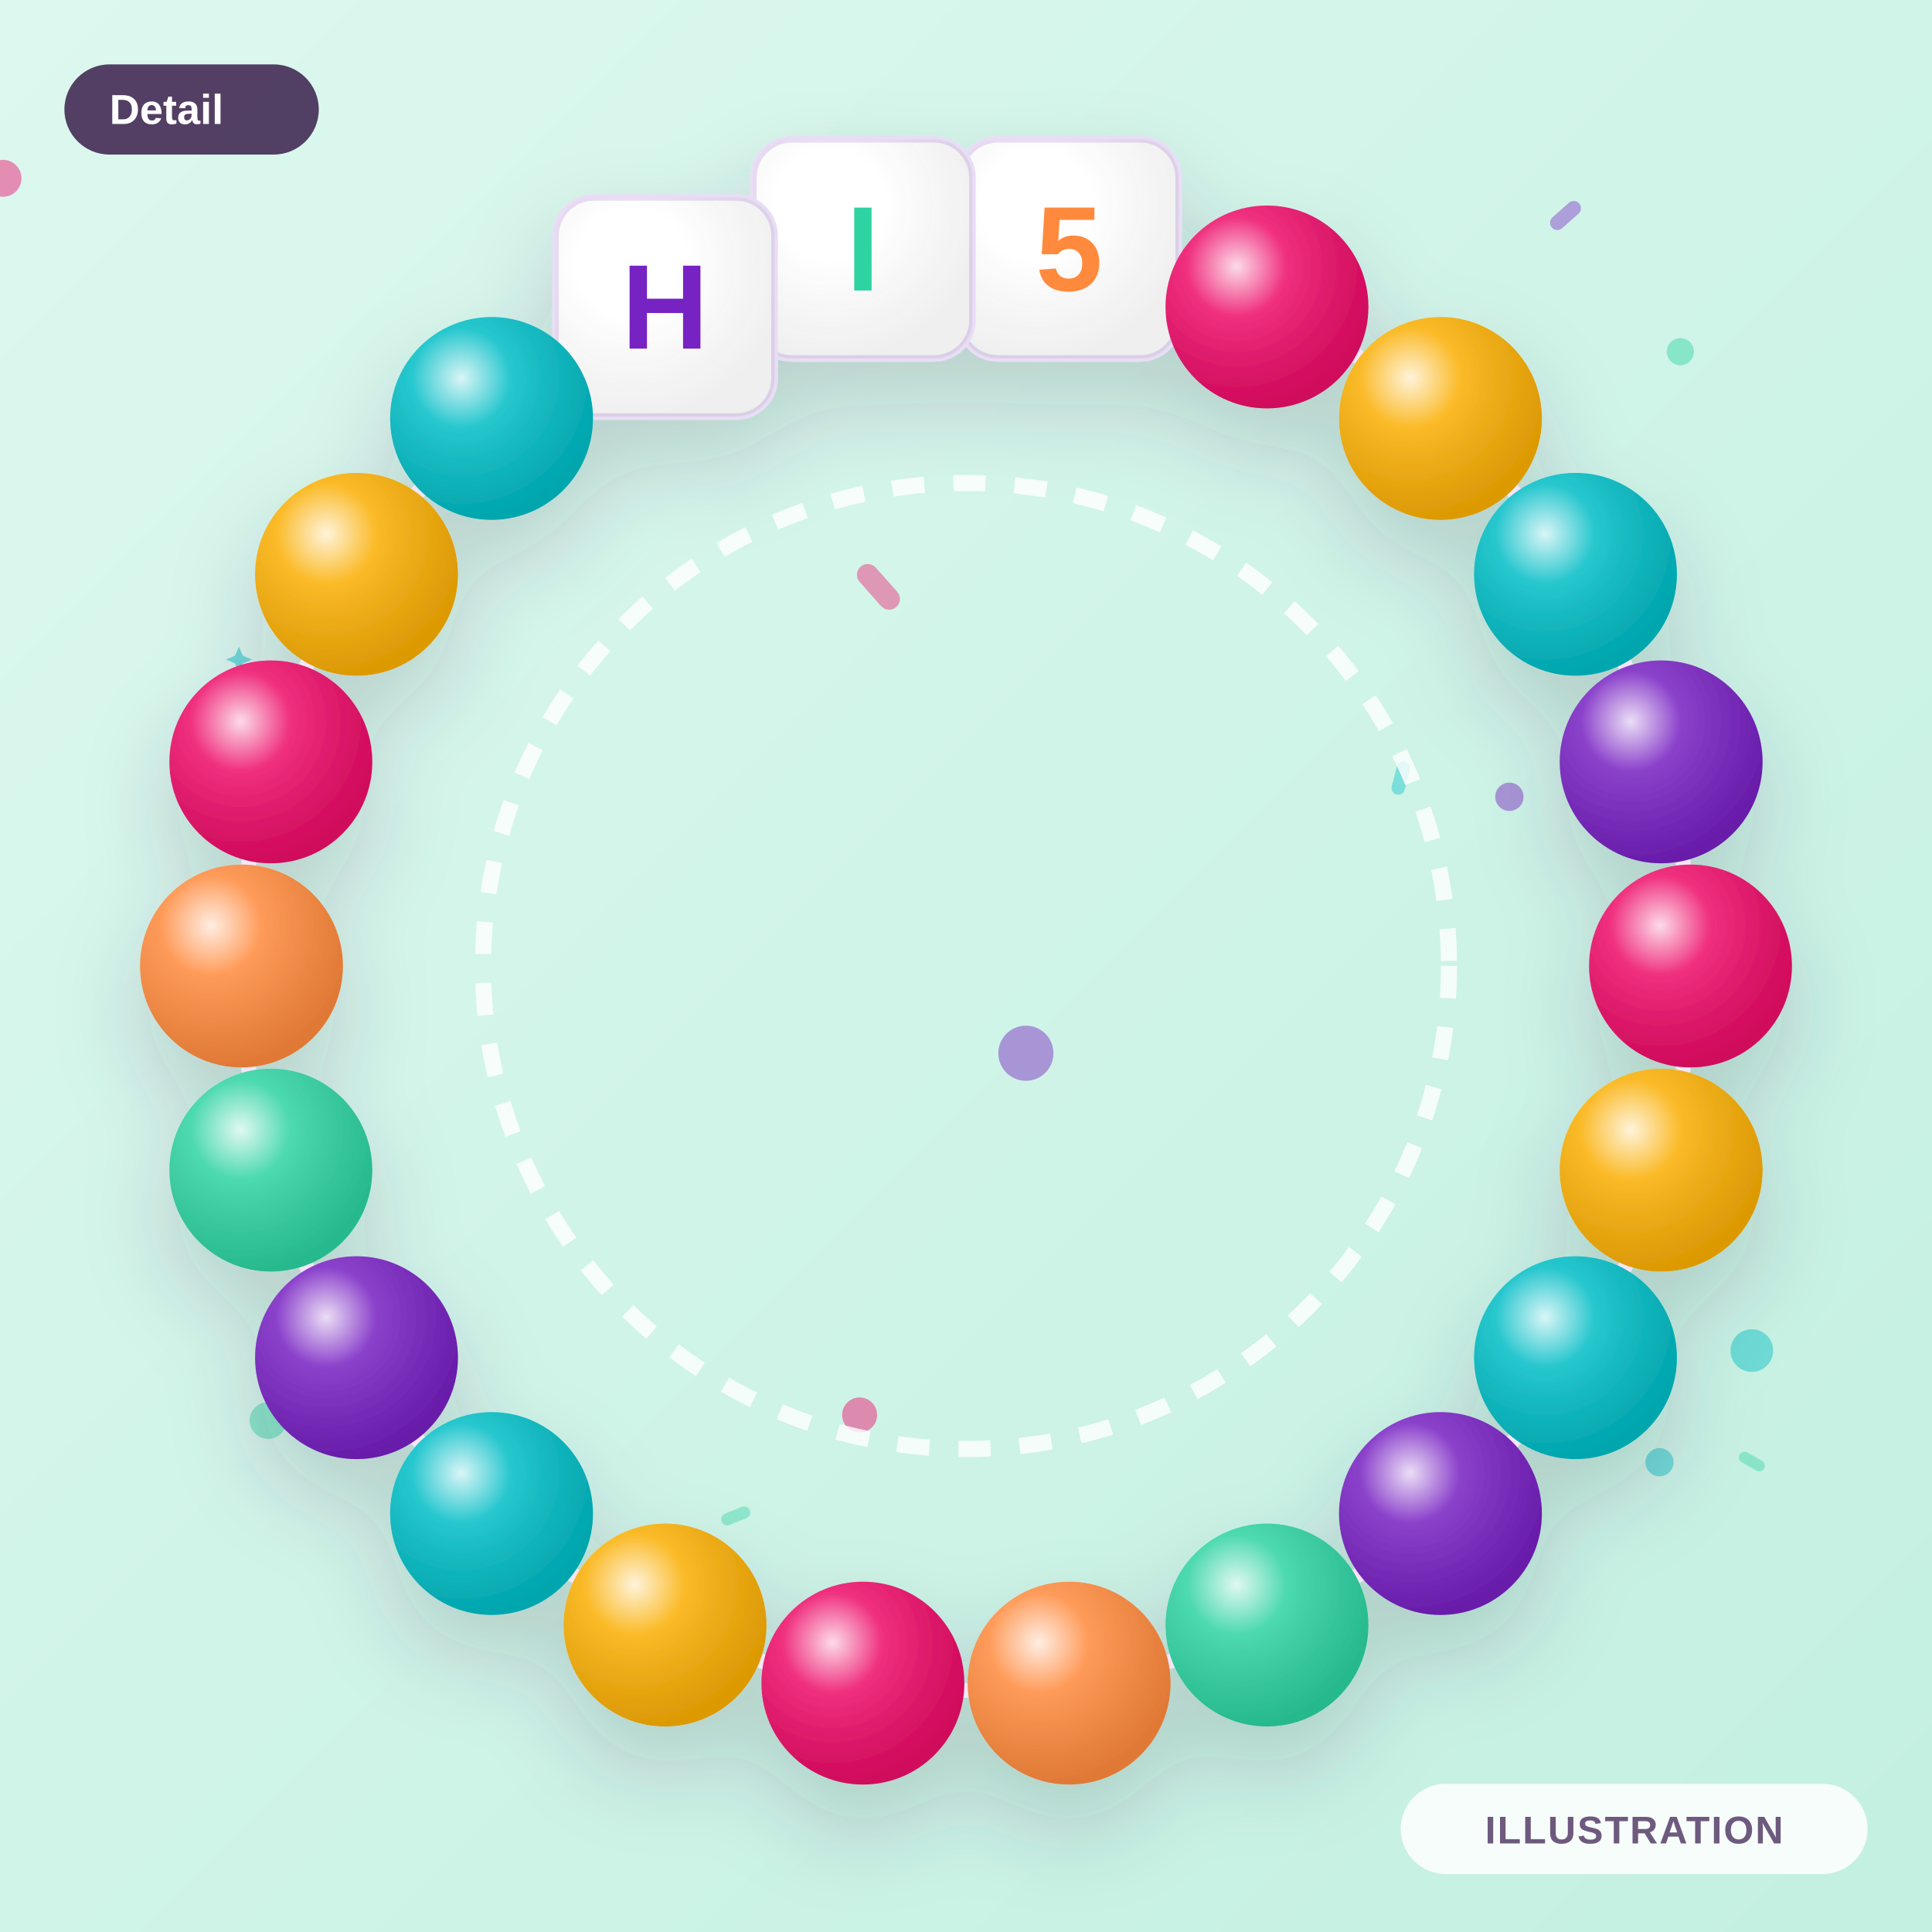
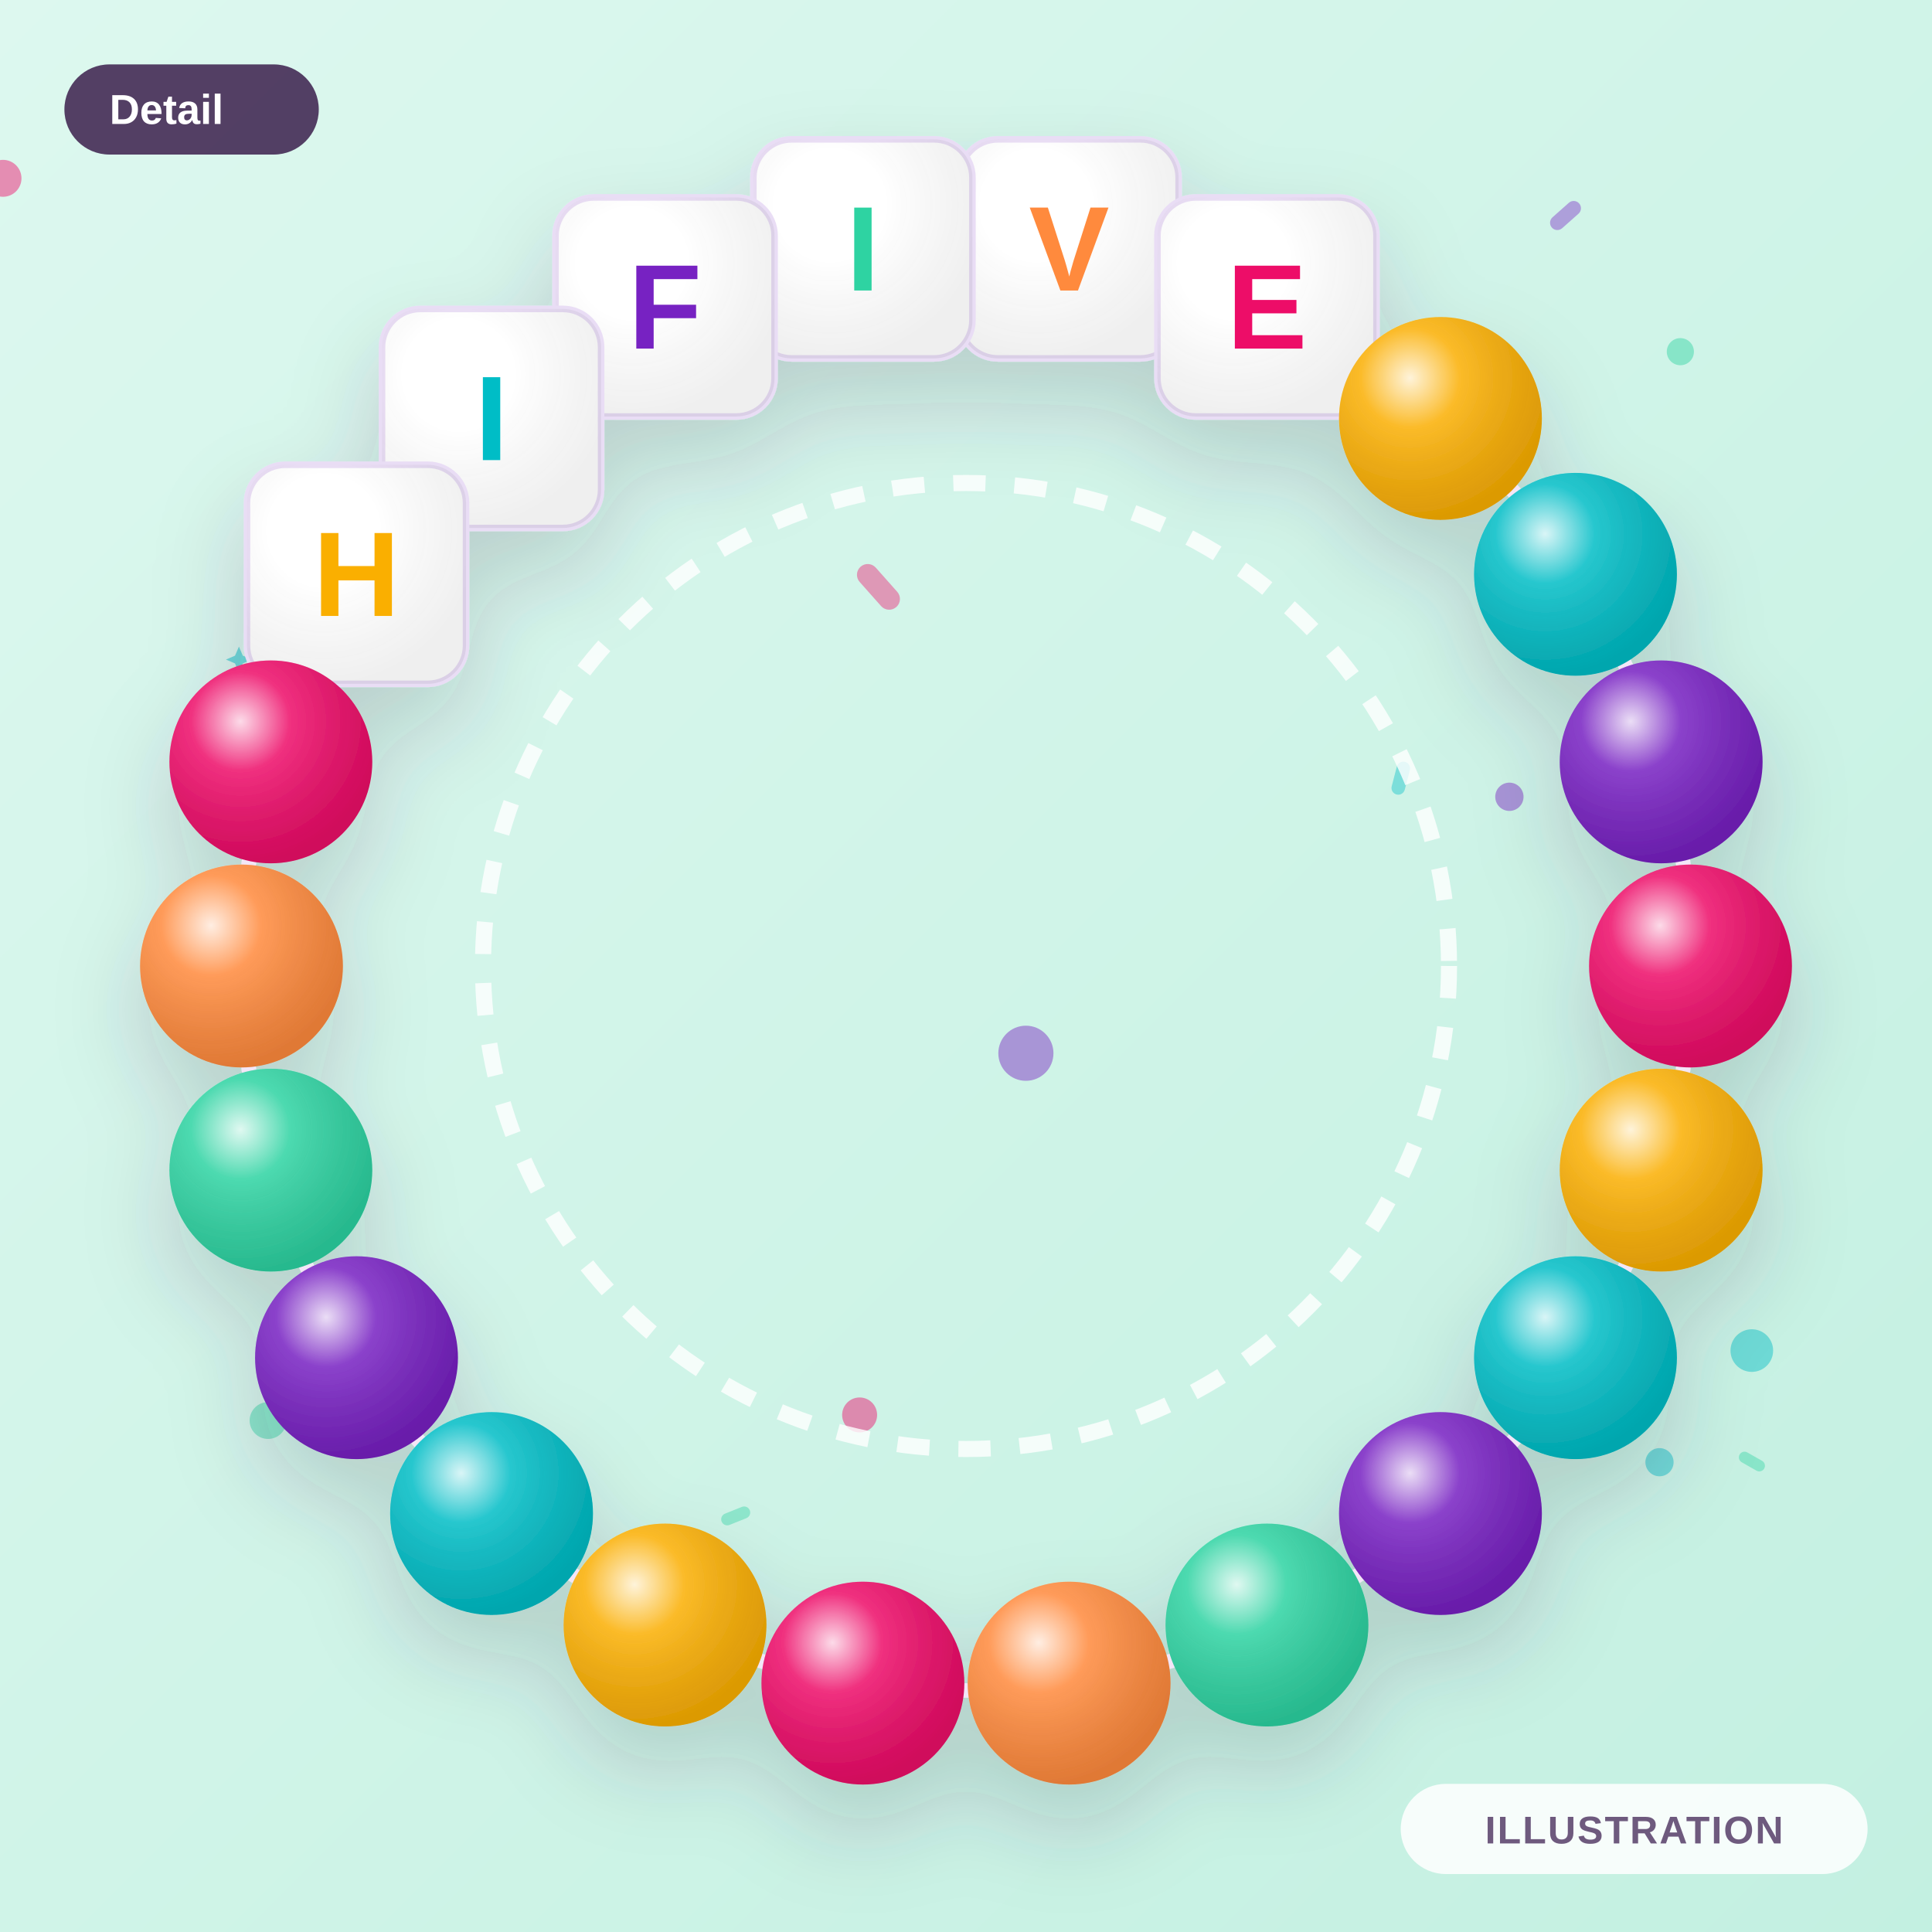
<svg xmlns="http://www.w3.org/2000/svg" viewBox="0 0 1200 1200" width="1200" height="1200" role="img">
  <defs>
    <linearGradient id="bg-alphabet-bead-bracelet-detail" x1="0" y1="0" x2="1" y2="1">
      <stop offset="0" stop-color="#DDF8EF" />
      <stop offset="1" stop-color="#C3F0E1" />
    </linearGradient>
    <radialGradient id="shine-alphabet-bead-bracelet-detail" cx="0.35" cy="0.3" r="0.7">
      <stop offset="0" stop-color="#fff" stop-opacity="0.85" />
      <stop offset="0.35" stop-color="#fff" stop-opacity="0.15" />
      <stop offset="1" stop-color="#000" stop-opacity="0.12" />
    </radialGradient>
    <filter id="shadow-alphabet-bead-bracelet-detail" x="-20%" y="-20%" width="140%" height="140%">
      <feDropShadow dx="0" dy="18" stdDeviation="18" flood-color="#3B1F4C" flood-opacity="0.18" />
    </filter>
  </defs>
  <rect width="1200" height="1200" fill="url(#bg-alphabet-bead-bracelet-detail)" />
  <rect x="390.225" y="192.51" width="30.028" height="12.011" rx="6.006" fill="#2ED3A2" opacity="0.4" transform="rotate(44.63097 390.2251 192.5101)" />
  <circle cx="1088.082" cy="838.865" r="13.241" fill="#01BDC6" opacity="0.45" />
  <circle cx="1.87" cy="110.755" r="11.466" fill="#ED0C68" opacity="0.45" />
  <rect x="876.741" y="474.258" width="20.942" height="8.377" rx="4.188" fill="#01BDC6" opacity="0.4" transform="rotate(104.562 876.741 474.258)" />
  <rect x="1082.247" y="900.39" width="17.582" height="7.033" rx="3.516" fill="#2ED3A2" opacity="0.4" transform="rotate(29.66229 1082.247 900.3899)" />
  <circle cx="166.492" cy="882.311" r="11.444" fill="#2ED3A2" opacity="0.45" />
  <circle cx="281.113" cy="214.546" r="8.593" fill="#01BDC6" opacity="0.45" />
  <rect x="983.833" y="129.726" width="22.628" height="9.051" rx="4.526" fill="#7721C2" opacity="0.4" transform="rotate(138.3973 983.833 129.7259)" />
  <circle cx="533.935" cy="878.846" r="10.862" fill="#ED0C68" opacity="0.45" />
  <rect x="467.097" y="941.553" width="18.838" height="7.535" rx="3.768" fill="#2ED3A2" opacity="0.4" transform="rotate(158.1609 467.0973 941.5533)" />
  <path d="M342.858 210.607 L344.81 215.161 L349.364 217.112 L344.81 219.064 L342.858 223.618 L340.906 219.064 L336.353 217.112 L340.906 215.161Z" fill="#2ED3A2" opacity="0.5" />
  <circle cx="637.2" cy="654.194" r="17.12" fill="#7721C2" opacity="0.45" />
  <circle cx="1062.405" cy="711.298" r="6.503" fill="#FAAF04" opacity="0.45" />
  <rect x="539.517" y="347.569" width="33.449" height="13.379" rx="6.69" fill="#ED0C68" opacity="0.4" transform="rotate(48.40111 539.5168 347.5686)" />
  <circle cx="937.51" cy="494.897" r="8.787" fill="#7721C2" opacity="0.45" />
  <path d="M148.402 401.612 L150.817 407.247 L156.452 409.662 L150.817 412.077 L148.402 417.712 L145.987 412.077 L140.352 409.662 L145.987 407.247Z" fill="#01BDC6" opacity="0.5" />
  <circle cx="1043.7" cy="218.436" r="8.427" fill="#2ED3A2" opacity="0.45" />
  <circle cx="1030.746" cy="908.2" r="8.753" fill="#01BDC6" opacity="0.45" />
  <g transform="translate(-300 -300) scale(1.5)">
    <g filter="url(#shadow-alphabet-bead-bracelet-detail)">
      <ellipse cx="600" cy="600" rx="300" ry="300" fill="none" stroke="#F3E6F7" stroke-width="6" />
      <rect x="597.334" y="257.694" width="90.72" height="90.72" rx="15.876" fill="#FFFFFF" stroke="#E9DDF5" stroke-width="2.722" />
      <rect x="597.334" y="257.694" width="90.72" height="90.72" rx="15.876" fill="url(#shine-alphabet-bead-bracelet-detail)" opacity="0.5" />
-       <text x="642.694" y="320.29" text-anchor="middle" font-family="Arial Rounded MT Bold, Arial, sans-serif" font-weight="700" font-size="49.896" fill="#FF8A3D">5</text>
+       <text x="642.694" y="320.29" text-anchor="middle" font-family="Arial Rounded MT Bold, Arial, sans-serif" font-weight="700" font-size="49.896" fill="#FF8A3D">V</text>
      <rect x="511.946" y="257.694" width="90.72" height="90.72" rx="15.876" fill="#FFFFFF" stroke="#E9DDF5" stroke-width="2.722" />
      <rect x="511.946" y="257.694" width="90.72" height="90.72" rx="15.876" fill="url(#shine-alphabet-bead-bracelet-detail)" opacity="0.5" />
      <text x="557.306" y="320.29" text-anchor="middle" font-family="Arial Rounded MT Bold, Arial, sans-serif" font-weight="700" font-size="49.896" fill="#2ED3A2">I</text>
-       <circle cx="724.625" cy="327.11" r="42" fill="#ED0C68" />
-       <circle cx="724.625" cy="327.11" r="42" fill="url(#shine-alphabet-bead-bracelet-detail)" />
+       <rect x="679.265" y="281.75" width="90.72" height="90.72" rx="15.876" fill="#FFFFFF" stroke="#E9DDF5" stroke-width="2.722" />
+       <rect x="679.265" y="281.75" width="90.72" height="90.72" rx="15.876" fill="url(#shine-alphabet-bead-bracelet-detail)" opacity="0.5" />
+       <text x="724.625" y="344.347" text-anchor="middle" font-family="Arial Rounded MT Bold, Arial, sans-serif" font-weight="700" font-size="49.896" fill="#ED0C68">E</text>
      <rect x="430.015" y="281.75" width="90.72" height="90.72" rx="15.876" fill="#FFFFFF" stroke="#E9DDF5" stroke-width="2.722" />
      <rect x="430.015" y="281.75" width="90.72" height="90.72" rx="15.876" fill="url(#shine-alphabet-bead-bracelet-detail)" opacity="0.5" />
-       <text x="475.375" y="344.347" text-anchor="middle" font-family="Arial Rounded MT Bold, Arial, sans-serif" font-weight="700" font-size="49.896" fill="#7721C2">H</text>
-       <circle cx="403.542" cy="373.275" r="42" fill="#01BDC6" />
-       <circle cx="403.542" cy="373.275" r="42" fill="url(#shine-alphabet-bead-bracelet-detail)" />
+       <text x="475.375" y="344.347" text-anchor="middle" font-family="Arial Rounded MT Bold, Arial, sans-serif" font-weight="700" font-size="49.896" fill="#7721C2">F</text>
+       <rect x="358.182" y="327.915" width="90.72" height="90.72" rx="15.876" fill="#FFFFFF" stroke="#E9DDF5" stroke-width="2.722" />
+       <rect x="358.182" y="327.915" width="90.72" height="90.72" rx="15.876" fill="url(#shine-alphabet-bead-bracelet-detail)" opacity="0.5" />
+       <text x="403.542" y="390.512" text-anchor="middle" font-family="Arial Rounded MT Bold, Arial, sans-serif" font-weight="700" font-size="49.896" fill="#01BDC6">I</text>
      <circle cx="796.458" cy="373.275" r="42" fill="#FAAF04" />
      <circle cx="796.458" cy="373.275" r="42" fill="url(#shine-alphabet-bead-bracelet-detail)" />
      <circle cx="852.376" cy="437.808" r="42" fill="#01BDC6" />
      <circle cx="852.376" cy="437.808" r="42" fill="url(#shine-alphabet-bead-bracelet-detail)" />
-       <circle cx="347.624" cy="437.808" r="42" fill="#FAAF04" />
-       <circle cx="347.624" cy="437.808" r="42" fill="url(#shine-alphabet-bead-bracelet-detail)" />
+       <rect x="302.264" y="392.448" width="90.72" height="90.72" rx="15.876" fill="#FFFFFF" stroke="#E9DDF5" stroke-width="2.722" />
+       <rect x="302.264" y="392.448" width="90.72" height="90.72" rx="15.876" fill="url(#shine-alphabet-bead-bracelet-detail)" opacity="0.5" />
+       <text x="347.624" y="455.045" text-anchor="middle" font-family="Arial Rounded MT Bold, Arial, sans-serif" font-weight="700" font-size="49.896" fill="#FAAF04">H</text>
      <circle cx="887.848" cy="515.48" r="42" fill="#7721C2" />
      <circle cx="887.848" cy="515.48" r="42" fill="url(#shine-alphabet-bead-bracelet-detail)" />
      <circle cx="312.152" cy="515.48" r="42" fill="#ED0C68" />
      <circle cx="312.152" cy="515.48" r="42" fill="url(#shine-alphabet-bead-bracelet-detail)" />
      <circle cx="900" cy="600" r="42" fill="#ED0C68" />
      <circle cx="900" cy="600" r="42" fill="url(#shine-alphabet-bead-bracelet-detail)" />
      <circle cx="300" cy="600" r="42" fill="#FF8A3D" />
      <circle cx="300" cy="600" r="42" fill="url(#shine-alphabet-bead-bracelet-detail)" />
      <circle cx="887.848" cy="684.52" r="42" fill="#FAAF04" />
      <circle cx="887.848" cy="684.52" r="42" fill="url(#shine-alphabet-bead-bracelet-detail)" />
      <circle cx="312.152" cy="684.52" r="42" fill="#2ED3A2" />
      <circle cx="312.152" cy="684.52" r="42" fill="url(#shine-alphabet-bead-bracelet-detail)" />
      <circle cx="852.376" cy="762.192" r="42" fill="#01BDC6" />
      <circle cx="852.376" cy="762.192" r="42" fill="url(#shine-alphabet-bead-bracelet-detail)" />
      <circle cx="347.624" cy="762.192" r="42" fill="#7721C2" />
      <circle cx="347.624" cy="762.192" r="42" fill="url(#shine-alphabet-bead-bracelet-detail)" />
      <circle cx="796.458" cy="826.725" r="42" fill="#7721C2" />
      <circle cx="796.458" cy="826.725" r="42" fill="url(#shine-alphabet-bead-bracelet-detail)" />
      <circle cx="403.542" cy="826.725" r="42" fill="#01BDC6" />
      <circle cx="403.542" cy="826.725" r="42" fill="url(#shine-alphabet-bead-bracelet-detail)" />
      <circle cx="724.625" cy="872.89" r="42" fill="#2ED3A2" />
      <circle cx="724.625" cy="872.89" r="42" fill="url(#shine-alphabet-bead-bracelet-detail)" />
      <circle cx="475.375" cy="872.89" r="42" fill="#FAAF04" />
      <circle cx="475.375" cy="872.89" r="42" fill="url(#shine-alphabet-bead-bracelet-detail)" />
      <circle cx="642.694" cy="896.946" r="42" fill="#FF8A3D" />
      <circle cx="642.694" cy="896.946" r="42" fill="url(#shine-alphabet-bead-bracelet-detail)" />
      <circle cx="557.306" cy="896.946" r="42" fill="#ED0C68" />
      <circle cx="557.306" cy="896.946" r="42" fill="url(#shine-alphabet-bead-bracelet-detail)" />
    </g>
  </g>
  <circle cx="600" cy="600" r="300" fill="none" stroke="#FFFFFF" stroke-width="10" stroke-dasharray="20 18" opacity="0.8" />
  <g>
    <rect x="40" y="40" width="158" height="56" rx="28" fill="#3B1F4C" opacity="0.85" />
    <text x="68" y="77" font-family="Arial, sans-serif" font-size="26" font-weight="700" fill="#FFFFFF">Detail</text>
  </g>
  <g>
    <rect x="870" y="1108" width="290" height="56" rx="28" fill="#FFFFFF" opacity="0.85" />
    <text x="1015" y="1145" text-anchor="middle" font-family="Arial, sans-serif" font-size="24" font-weight="700" fill="#6E5A7E" letter-spacing="1">ILLUSTRATION</text>
  </g>
</svg>
